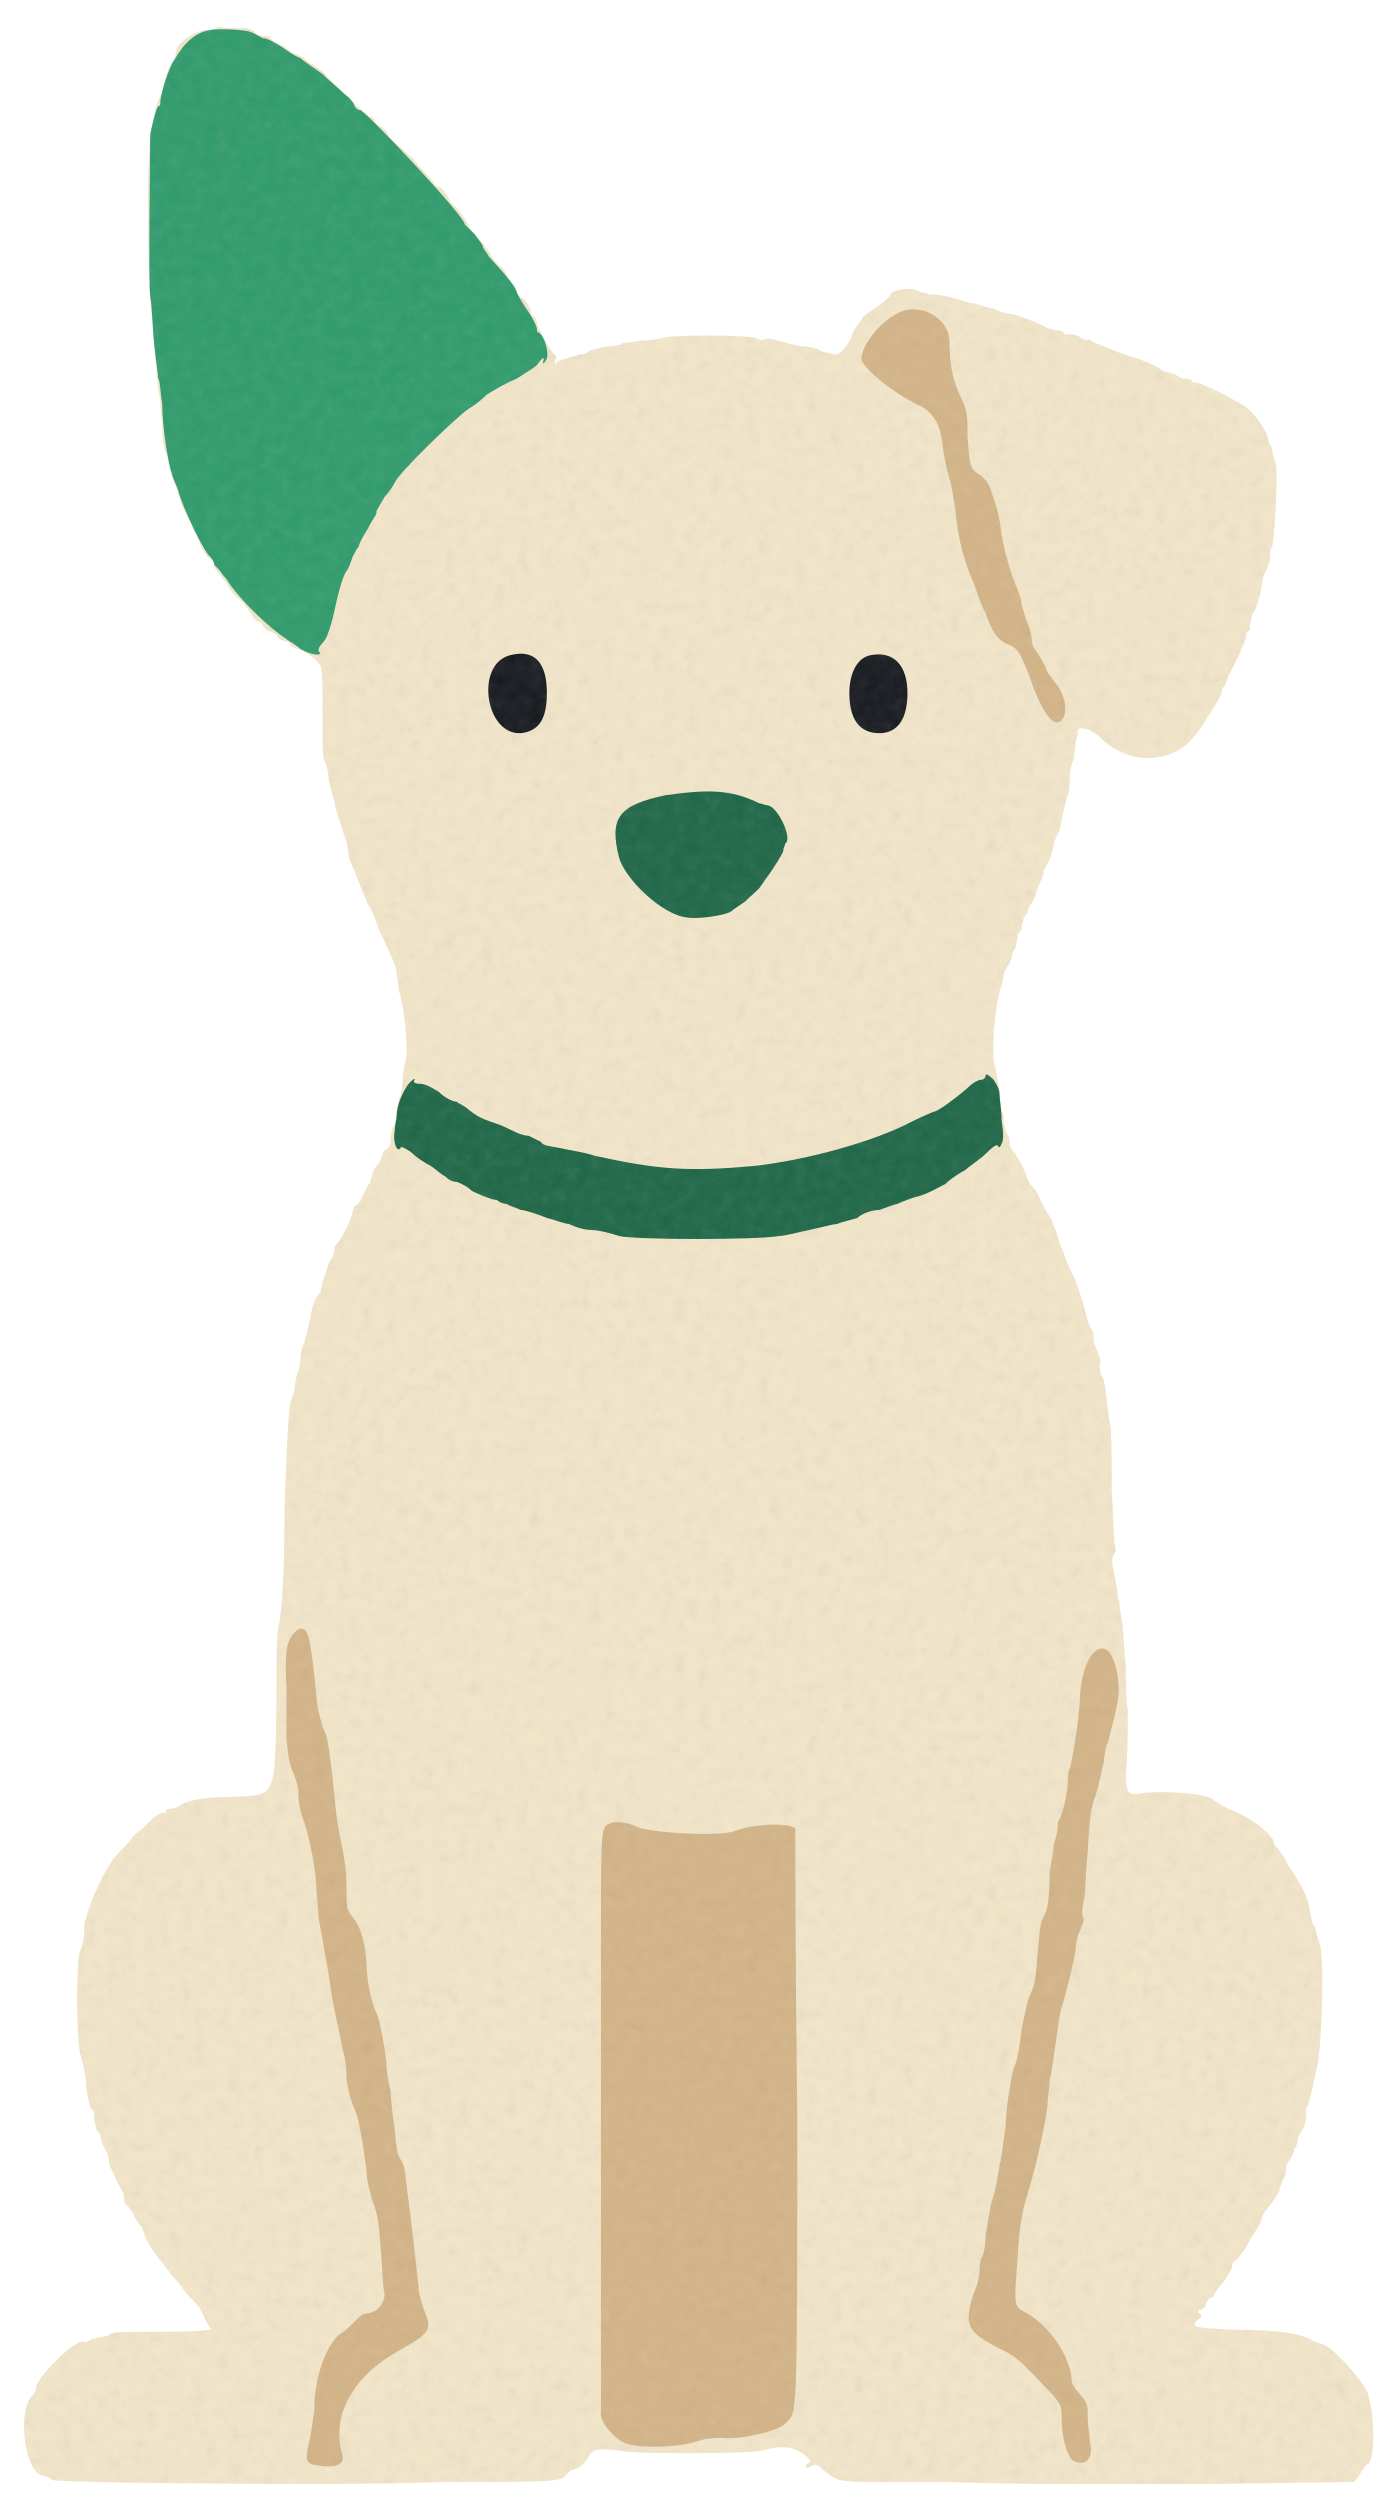
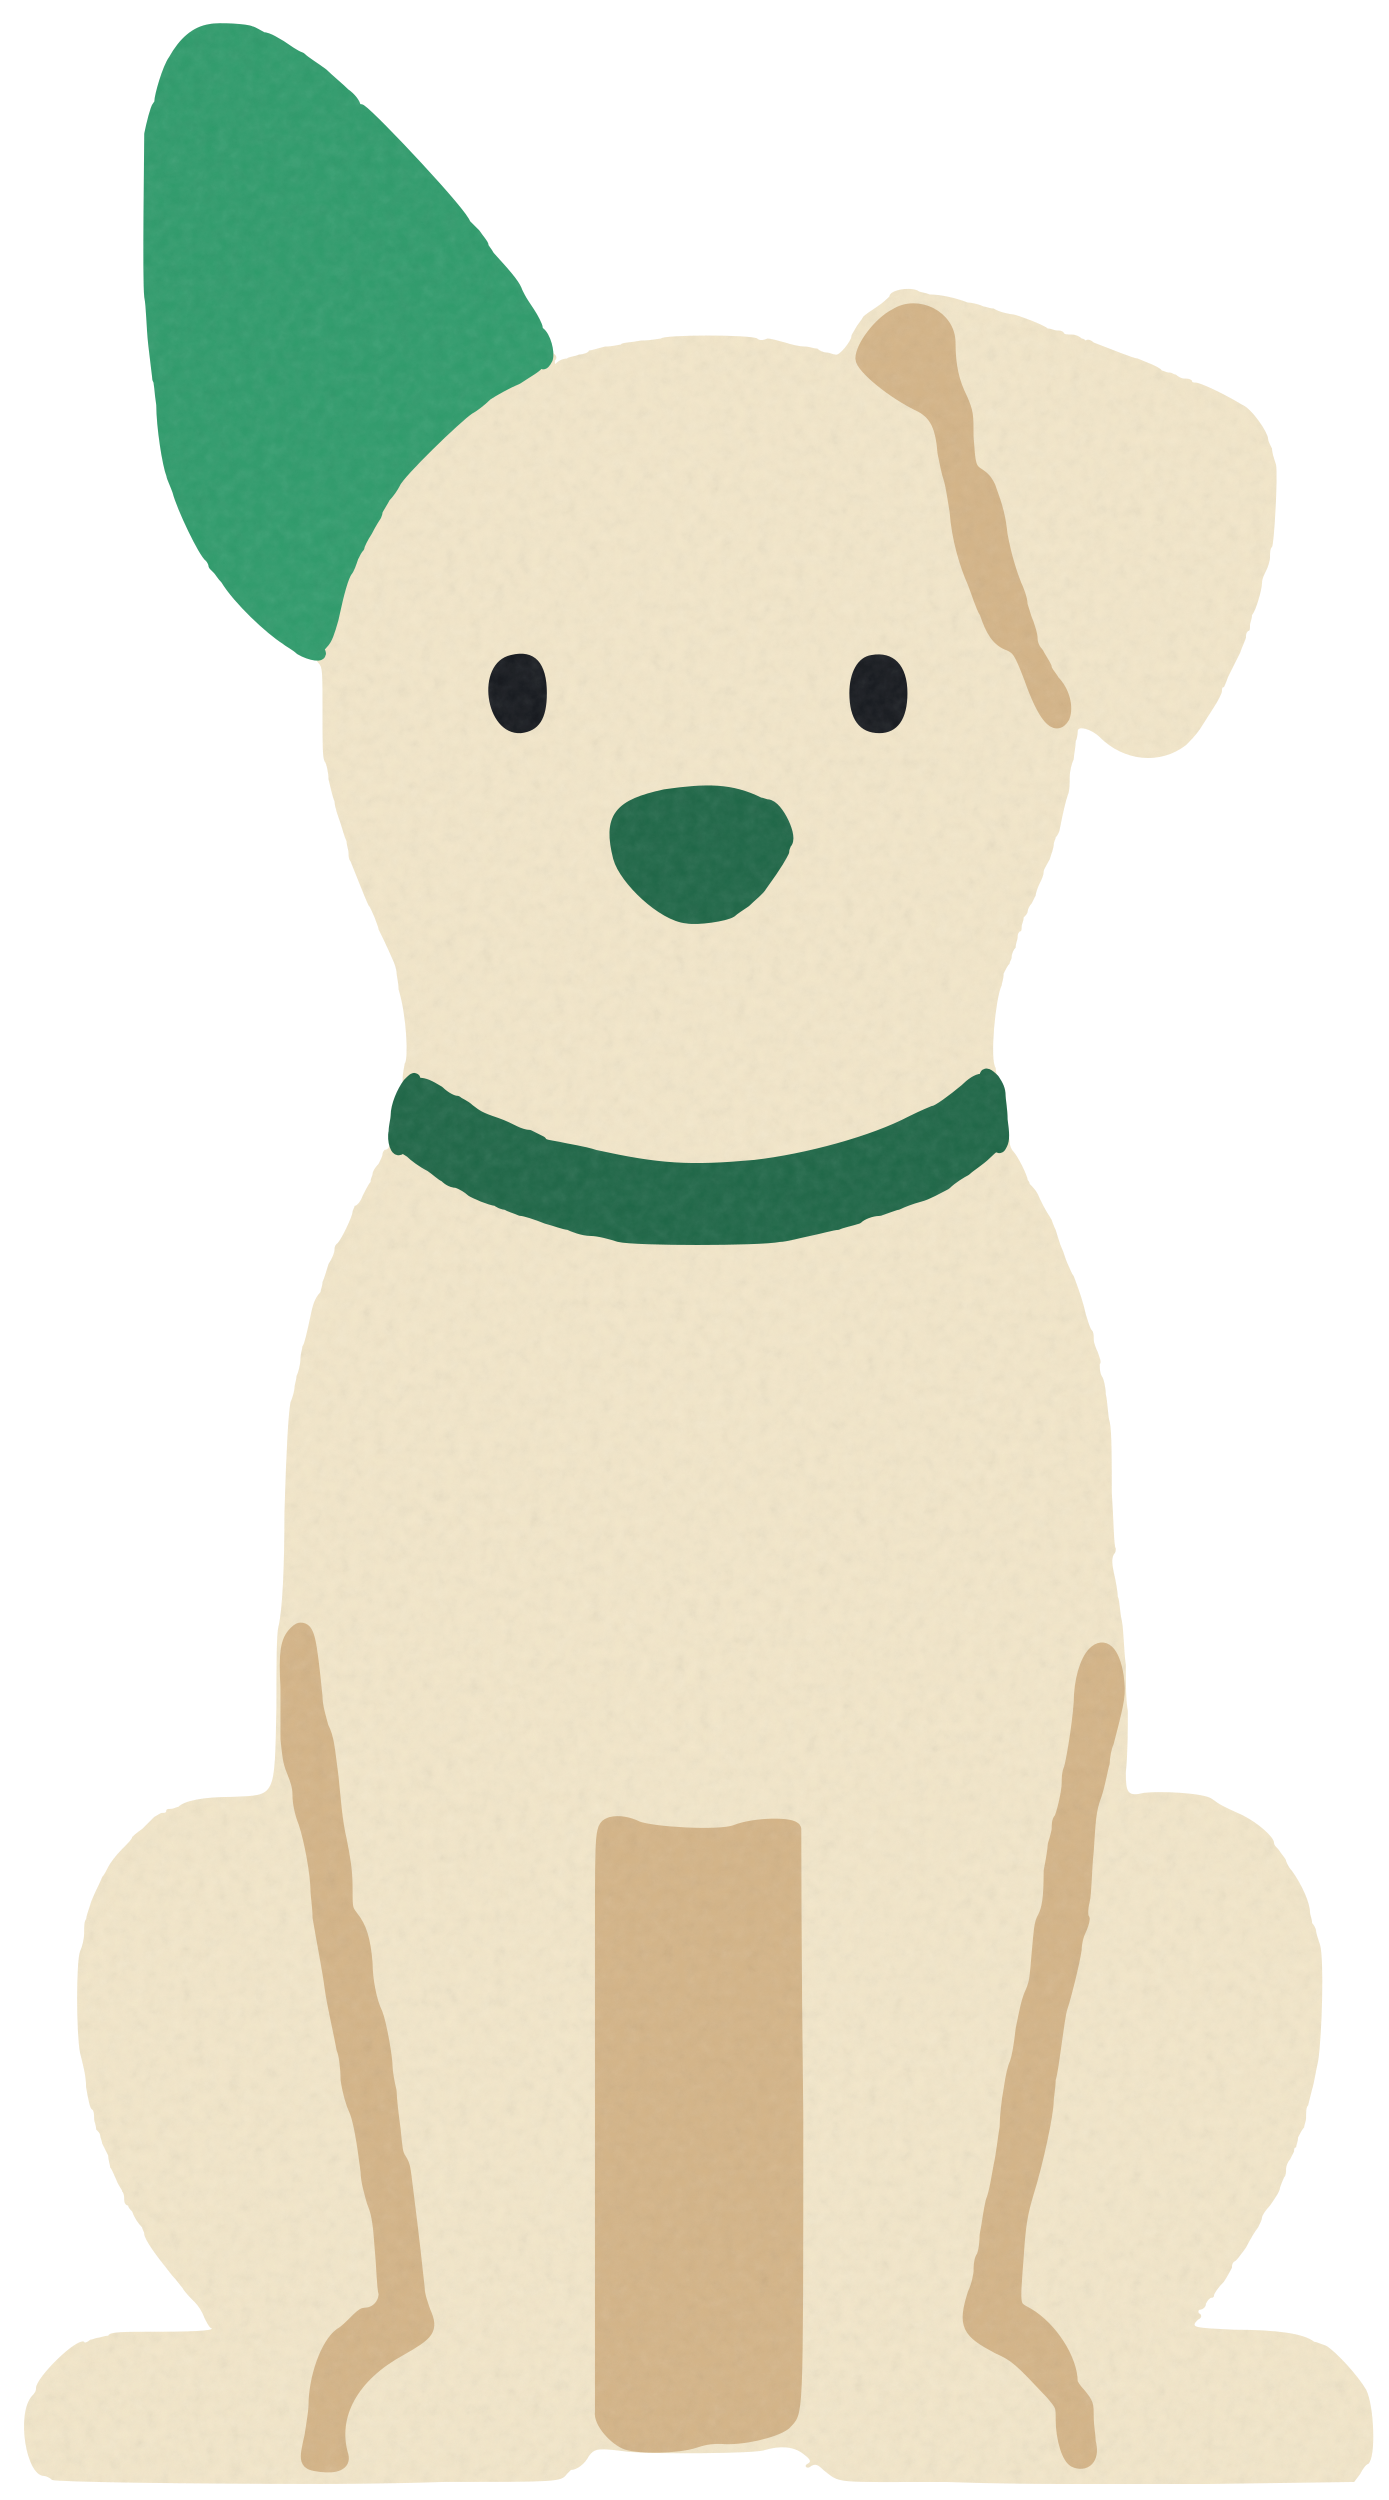
<svg xmlns="http://www.w3.org/2000/svg" viewBox="0 0 231 416" role="img" aria-hidden="true">
  <defs>
    <filter id="g-df">
      <feTurbulence type="fractalNoise" baseFrequency="0.5" numOctaves="4" result="n" />
      <feColorMatrix in="n" type="saturate" values="0" />
      <feComponentTransfer>
        <feFuncA type="linear" slope="0.18" />
      </feComponentTransfer>
      <feComposite in2="SourceGraphic" operator="in" />
    </filter>
    <g id="df">
      <path fill="#f2e6c9" transform="scale(0.333333) translate(0,1248) scale(1,-1)" d="M108 1234 c-1 -1 -3 -1 -5 -1 -5 0 -14 -6 -15 -10 0 -2 -1 -5 -2 -6 -1 -1 -2 -4 -3 -6 0 -2 -1 -4 -1 -4 0 -1 -1 -3 -1 -5 -1 -2 -2 -4 -2 -4 -1 -2 -3 -11 -4 -18 -2 -21 -1 -86 1 -90 0 -1 1 -9 1 -17 1 -9 2 -18 2 -20 1 -2 1 -9 2 -17 0 -7 1 -14 2 -14 0 -1 1 -3 1 -5 1 -4 2 -8 5 -15 0 -1 1 -3 1 -4 0 -1 1 -3 3 -7 1 -1 1 -2 2 -3 0 -1 1 -2 1 -3 1 -2 2 -4 5 -11 1 -2 3 -5 4 -5 1 -1 2 -2 2 -3 -1 0 1 -3 3 -5 2 -3 4 -5 4 -6 0 0 2 -3 4 -5 3 -2 6 -6 7 -8 1 -2 3 -4 3 -4 1 0 3 -1 3 -2 1 -2 3 -3 3 -3 1 0 3 -1 4 -2 1 -2 3 -3 4 -3 1 0 3 -1 3 -2 1 -1 3 -2 4 -2 1 0 8 -4 10 -7 2 -2 2 -4 2 -24 0 -17 0 -23 1 -25 1 -1 2 -6 2 -9 1 -4 2 -9 3 -11 0 -3 2 -8 3 -11 1 -3 2 -7 3 -9 0 -2 1 -4 1 -6 0 -1 0 -3 1 -4 0 0 2 -5 4 -10 2 -5 4 -10 5 -12 1 -1 2 -4 3 -6 1 -3 2 -5 2 -6 1 -2 4 -8 7 -15 1 -2 2 -5 2 -7 0 -1 1 -5 1 -8 4 -13 5 -35 3 -37 0 -1 -1 -4 -1 -8 0 -4 -1 -7 -1 -8 -1 0 -1 -4 -2 -8 0 -4 -1 -7 -2 -8 0 -1 -1 -3 -1 -5 0 -4 -1 -6 -3 -6 0 0 -1 -1 -1 -2 0 -1 -1 -3 -2 -5 -2 -2 -3 -4 -3 -5 0 -1 -1 -2 -1 -4 -1 -1 -3 -5 -4 -7 -1 -3 -3 -5 -4 -5 0 -1 -1 -2 -1 -3 0 -2 -6 -15 -8 -16 -1 -1 -1 -2 -1 -3 0 -1 -1 -4 -3 -7 -1 -3 -2 -7 -3 -9 0 -2 -1 -4 -1 -5 -3 -3 -4 -7 -5 -12 -2 -9 -3 -14 -4 -15 0 -1 -1 -4 -1 -6 0 -3 -1 -7 -2 -9 0 -2 -1 -4 -1 -6 0 -1 -1 -5 -2 -7 -1 -6 -2 -21 -3 -55 0 -27 -1 -49 -3 -57 -1 -4 -1 -19 -1 -40 -1 -46 0 -44 -22 -45 -15 0 -24 -2 -27 -5 -1 0 -2 -1 -4 -1 -1 0 -2 0 -2 -1 0 -1 -1 -1 -2 -1 -1 0 -2 -1 -4 -2 -1 -1 -4 -4 -6 -6 -3 -2 -5 -4 -5 -4 0 -1 -2 -3 -5 -6 -3 -3 -6 -7 -7 -9 -1 -2 -2 -4 -3 -5 -1 -3 -5 -10 -6 -14 -1 -3 -2 -6 -2 -7 -1 -1 -1 -4 -1 -7 0 -3 -1 -7 -2 -9 -2 -5 -2 -41 0 -51 1 -4 3 -11 3 -17 1 -6 2 -11 3 -11 1 -1 1 -3 1 -5 0 -1 1 -3 1 -5 1 -1 2 -2 2 -3 0 -1 1 -3 1 -4 1 -2 2 -4 3 -6 0 -2 1 -5 1 -6 1 -1 2 -4 3 -6 1 -3 3 -5 3 -6 1 -1 1 -3 1 -4 0 -2 1 -3 2 -3 0 -1 1 -2 2 -3 1 -3 3 -6 5 -8 0 -1 1 -2 1 -3 0 -3 6 -11 14 -21 2 -2 4 -5 5 -6 1 -2 4 -5 6 -7 2 -2 4 -5 5 -8 1 -2 2 -4 3 -5 3 -1 -3 -2 -25 -2 -20 0 -25 0 -26 -2 -2 0 -4 -1 -5 -1 -1 0 -3 -1 -4 -1 -1 -1 -3 -2 -3 -1 -4 2 -24 -18 -24 -23 0 -2 -1 -3 -2 -4 -8 -9 -3 -40 6 -40 1 0 3 -1 4 -2 2 -1 67 -2 134 -2 3 0 31 0 61 1 58 0 59 0 62 4 1 1 2 2 2 2 3 0 7 3 9 7 3 4 5 4 20 2 11 -1 64 -1 68 1 7 2 14 2 19 -2 4 -3 4 -4 2 -5 -2 -1 0 -3 2 -1 2 1 3 1 6 -2 9 -7 4 -6 61 -6 28 -1 53 -1 56 -1 2 0 37 0 76 0 l72 1 3 4 c1 2 3 5 4 5 4 3 3 29 -1 37 -4 7 -15 19 -20 22 -3 1 -5 2 -6 2 -5 4 -18 6 -40 6 -20 1 -22 1 -18 5 2 1 2 2 1 3 -1 0 -1 2 0 2 1 0 3 1 3 3 1 2 2 3 3 3 1 0 1 1 1 1 0 1 2 4 5 7 2 3 4 7 4 7 0 1 0 2 1 3 1 0 3 3 6 7 2 4 5 9 6 10 1 2 2 4 2 5 0 1 2 4 4 6 2 3 5 7 5 9 1 3 2 5 2 5 1 1 1 3 1 4 0 2 1 4 2 5 1 2 2 4 2 4 0 1 0 2 1 2 0 1 1 3 1 5 1 2 2 4 3 5 0 1 1 3 1 5 0 3 0 5 1 6 0 0 1 4 2 8 1 3 2 10 3 14 2 13 3 51 1 58 -1 3 -2 6 -2 7 0 1 -1 3 -2 4 0 2 -1 4 -1 5 0 5 -4 14 -9 21 -2 2 -3 5 -3 5 0 1 -2 3 -4 6 -1 1 -2 2 -2 3 0 3 -8 10 -16 14 -9 4 -11 5 -15 8 -4 3 -26 4 -34 3 -8 -2 -9 0 -9 10 1 10 1 21 1 31 -1 5 -1 15 -1 23 -1 7 -1 17 -2 22 -1 4 -1 10 -2 12 0 2 -1 8 -2 12 -1 5 -1 7 0 9 1 1 1 2 1 3 -1 1 -1 13 -2 28 0 15 0 31 -1 35 -1 3 -1 10 -2 14 0 3 -1 8 -2 9 -1 2 -1 4 -1 6 1 1 0 3 -1 6 -1 2 -2 5 -2 6 0 2 0 4 -1 5 -1 1 -2 5 -3 8 -1 5 -3 11 -6 19 -1 1 -2 4 -3 6 -1 2 -2 6 -3 8 -1 2 -2 6 -3 9 -1 2 -2 5 -2 5 -1 2 -3 4 -7 13 -1 2 -3 4 -4 5 0 1 -1 2 -1 2 0 2 -5 12 -7 14 -1 1 -2 3 -2 5 0 2 -1 4 -2 5 0 2 -1 4 -1 6 0 2 0 4 -1 4 0 1 -1 5 -1 10 -1 6 -2 11 -2 12 -3 4 0 35 3 41 0 1 1 3 1 6 1 2 2 4 3 5 0 1 1 2 1 3 0 2 1 4 2 5 0 2 1 4 1 5 0 1 0 2 1 3 1 0 1 1 1 2 0 2 1 3 1 5 1 1 2 2 2 3 0 1 1 3 2 4 1 2 2 4 2 4 0 1 1 4 2 6 1 2 2 4 2 6 0 1 2 4 3 6 1 3 2 6 2 7 0 2 1 3 1 4 1 1 2 3 2 4 2 10 3 14 4 17 1 2 1 6 1 9 0 3 1 7 2 9 0 2 1 6 1 9 1 2 1 5 1 5 0 3 7 1 11 -3 12 -12 30 -14 43 -4 2 2 5 5 7 8 2 3 5 8 7 11 2 3 4 7 4 8 0 1 0 2 1 2 0 0 1 2 2 5 1 2 4 8 6 12 1 3 3 7 3 8 0 1 0 2 1 3 1 0 1 1 1 3 0 1 1 3 1 5 2 2 5 13 5 16 0 2 1 4 2 6 1 2 2 5 2 7 0 2 0 4 1 5 1 1 3 35 2 41 -1 3 -2 6 -2 8 -1 2 -2 4 -2 5 0 3 -8 15 -13 17 -10 6 -21 11 -23 11 -1 0 -2 0 -2 1 -1 1 -2 1 -4 1 -1 0 -3 1 -4 2 -1 0 -2 1 -3 1 -2 0 -3 1 -4 1 -1 2 -10 5 -12 6 -2 0 -14 5 -22 8 -1 1 -3 2 -4 1 0 0 -1 1 -2 1 -1 1 -3 2 -5 2 -2 0 -4 0 -4 1 -1 1 -2 1 -3 1 -2 0 -3 1 -5 1 -2 2 -16 7 -17 7 -1 0 -7 1 -10 3 -2 0 -4 1 -5 1 -2 1 -6 2 -8 2 -5 2 -13 4 -19 4 -2 1 -5 1 -6 2 -5 2 -14 0 -14 -3 -1 -1 -3 -3 -6 -5 -3 -2 -6 -4 -7 -5 -1 -2 -3 -4 -4 -6 -1 -2 -2 -3 -2 -4 0 -2 -6 -10 -8 -9 -1 0 -3 1 -4 1 -2 0 -4 1 -5 2 -2 0 -4 1 -6 1 -3 0 -7 1 -10 2 -4 1 -7 2 -9 2 -2 -1 -4 -1 -5 0 -3 2 -47 2 -48 0 -1 0 -5 -1 -10 -1 -5 -1 -10 -1 -10 -2 -1 0 -4 -1 -8 -1 -4 -1 -7 -2 -8 -2 0 -1 -3 -2 -5 -2 -2 -1 -5 -1 -6 -2 -2 0 -4 -1 -5 -2 -1 -1 -1 -1 -1 1 1 1 1 2 0 3 -2 1 -9 14 -9 16 0 1 -1 2 -1 3 -1 0 -2 1 -2 2 0 2 -3 7 -4 7 -1 0 -2 1 -3 3 0 2 -1 4 -3 5 -1 1 -2 3 -2 3 0 1 -1 3 -3 5 -2 1 -4 4 -5 6 -1 2 -4 6 -7 9 -2 2 -4 4 -4 5 0 1 -5 9 -9 12 -1 2 -2 4 -3 5 -1 2 -3 3 -4 3 0 0 -1 0 -1 1 0 0 -2 3 -5 6 -3 3 -6 7 -7 8 -2 1 -4 4 -6 5 -1 1 -4 4 -5 5 0 2 -3 4 -4 5 -2 0 -3 2 -3 3 0 0 -1 2 -3 2 -1 1 -6 5 -10 9 -4 4 -9 9 -11 11 -1 2 -4 4 -6 5 -1 1 -4 2 -5 4 -2 1 -4 2 -4 2 -1 0 -3 1 -5 3 -2 1 -5 3 -6 3 -1 1 -2 2 -2 2 0 1 -2 1 -3 1 -3 0 -4 1 -5 2 -1 1 -2 2 -6 2 -2 0 -6 0 -9 0 -2 1 -4 1 -4 0z" />
-       <path fill="#d4b487" transform="scale(0.333333) translate(0,1248) scale(1,-1)" d="M447 1091 c-8 -4 -17 -16 -17 -22 0 -4 15 -17 30 -24 7 -4 10 -10 11 -23 1 -5 2 -10 3 -13 1 -3 2 -10 3 -16 1 -14 5 -27 9 -36 2 -5 4 -12 6 -15 3 -9 6 -14 12 -16 4 -2 5 -3 10 -16 7 -20 13 -27 17 -20 2 5 0 13 -5 18 -1 2 -4 5 -4 7 -1 2 -3 5 -4 7 -2 2 -3 5 -3 7 0 2 -1 5 -2 8 -1 2 -2 6 -3 9 0 3 -2 8 -3 10 -2 5 -5 14 -7 25 -1 9 -2 13 -6 24 -1 2 -2 4 -5 6 -5 3 -5 5 -6 19 0 11 0 12 -3 19 -4 8 -6 16 -6 28 0 13 -16 21 -27 14z M147 433 c-4 -4 -5 -10 -4 -27 0 -8 0 -20 0 -26 1 -9 1 -11 3 -16 2 -5 3 -8 3 -12 0 -4 1 -9 3 -14 3 -9 6 -26 6 -34 0 -2 1 -8 1 -13 2 -12 5 -27 6 -35 1 -8 5 -25 6 -31 1 -2 2 -9 2 -15 1 -7 3 -13 4 -15 2 -4 4 -15 6 -31 0 -5 2 -11 3 -15 2 -5 3 -8 4 -23 1 -10 1 -20 2 -23 0 -5 -4 -10 -10 -10 -1 0 -3 -2 -5 -4 -2 -2 -5 -5 -7 -6 -7 -5 -13 -22 -13 -36 0 -2 -1 -9 -2 -15 -3 -13 -3 -14 5 -15 8 -1 12 1 11 5 -6 20 5 40 29 53 14 8 16 10 12 19 -1 3 -3 8 -3 12 -3 28 -5 43 -6 51 -1 8 -1 10 -3 13 -2 3 -2 5 -3 15 -1 7 -2 16 -2 19 -1 4 -2 10 -2 12 0 5 -3 22 -5 27 -3 6 -5 17 -5 25 -1 12 -3 18 -7 23 -3 4 -3 4 -3 15 0 8 -1 14 -3 24 -2 8 -3 21 -4 31 -2 15 -2 19 -5 25 -1 4 -3 10 -3 15 -3 30 -4 34 -8 34 -1 0 -2 -1 -3 -2z M546 423 c-4 -4 -7 -14 -7 -25 -1 -13 -4 -30 -5 -33 -1 -2 -1 -5 -1 -7 0 -5 -3 -17 -4 -18 -1 -1 -1 -3 -1 -5 0 -1 -1 -5 -2 -8 0 -2 -1 -8 -2 -13 0 -14 -1 -19 -3 -23 -2 -3 -2 -8 -3 -18 -1 -12 -1 -14 -3 -19 -2 -4 -3 -9 -5 -19 -1 -9 -2 -14 -3 -17 -1 -2 -2 -6 -3 -13 -1 -5 -2 -14 -2 -19 -1 -6 -2 -15 -3 -19 -1 -5 -2 -13 -4 -18 -1 -4 -2 -12 -3 -17 0 -5 -1 -10 -2 -11 -1 -2 -1 -5 -1 -7 0 -1 -1 -7 -3 -11 -5 -16 -3 -19 12 -27 9 -4 11 -6 27 -23 5 -6 5 -6 5 -13 0 -9 3 -20 7 -21 6 -2 9 3 7 10 0 3 -1 8 -1 12 0 7 0 7 -4 12 -2 2 -4 5 -4 6 0 11 -10 27 -22 34 -7 4 -7 2 -5 28 1 16 2 22 5 32 5 16 10 40 10 46 0 2 1 7 1 11 1 3 2 11 3 18 1 7 2 15 3 18 2 6 6 22 7 29 0 3 1 7 2 9 1 2 2 5 2 6 -1 1 -1 5 0 9 1 4 1 16 2 25 1 15 1 20 4 28 2 6 3 13 4 16 0 3 1 8 2 10 6 23 6 24 5 33 -2 13 -7 17 -12 12z M305 338 c-5 -2 -5 -1 -5 -54 0 -90 0 -235 0 -240 -1 -5 7 -14 13 -16 6 -2 25 -2 34 1 6 2 9 2 13 2 10 -1 27 3 32 7 6 7 6 -4 6 154 -1 78 -1 143 -1 143 -1 3 -20 3 -30 -1 -8 -3 -42 -1 -49 2 -4 2 -9 3 -13 2z" />
-       <path fill="#2e9b6b" transform="scale(0.333333) translate(0,1248) scale(1,-1)" d="M105 1233 c-7 -1 -13 -6 -18 -15 -3 -4 -7 -18 -7 -21 0 -1 0 -2 -1 -2 -1 -1 -3 -9 -4 -14 0 -9 -1 -73 0 -81 1 -5 1 -15 2 -24 1 -9 2 -16 2 -17 1 -1 1 -7 2 -13 0 -11 3 -30 5 -35 0 -1 2 -5 3 -8 2 -8 13 -31 16 -33 1 -1 2 -3 2 -4 0 0 1 -1 2 -2 1 -1 2 -3 4 -5 6 -10 22 -25 30 -30 1 -1 5 -3 7 -5 5 -3 12 -4 9 -1 0 1 0 2 2 4 2 2 3 5 5 12 3 14 5 21 7 24 1 1 2 4 3 7 1 2 2 4 3 5 0 1 2 5 4 8 2 4 4 7 4 7 0 0 1 1 1 3 1 2 3 5 4 7 2 2 4 5 5 7 2 5 31 33 37 37 2 1 6 4 9 7 3 2 10 6 15 8 6 4 10 6 11 8 2 3 3 3 2 0 0 -1 1 0 2 2 1 3 -1 11 -4 13 -1 0 -1 1 -1 2 0 1 -2 5 -4 8 -4 6 -4 6 -6 10 -1 3 -3 6 -14 18 -1 2 -3 4 -3 5 0 1 -2 3 -4 6 -3 3 -5 5 -5 5 0 4 -46 53 -52 57 -2 0 -3 2 -3 2 0 1 -2 4 -5 6 -3 3 -8 7 -11 10 -4 3 -9 6 -11 8 -3 1 -7 4 -10 6 -2 1 -6 4 -9 4 -2 1 -5 3 -6 3 -1 1 -16 2 -20 1z" />
-       <path fill="#1d6646" transform="scale(0.333333) translate(0,1248) scale(1,-1)" d="M332 851 c-23 -5 -28 -11 -23 -31 3 -11 22 -29 34 -30 5 -1 19 1 22 3 1 1 4 3 7 5 3 3 7 6 8 8 8 11 10 15 11 17 0 2 1 3 1 4 4 2 -4 19 -9 19 -1 0 -3 1 -4 1 -14 7 -26 7 -47 4z M492 711 c0 -1 -1 -2 -2 -2 -2 0 -5 -2 -8 -5 -6 -5 -14 -11 -16 -11 0 0 -5 -2 -11 -5 -19 -10 -52 -19 -78 -22 -33 -3 -48 -2 -80 5 -6 2 -14 3 -18 4 -5 1 -8 1 -9 3 -2 1 -4 2 -6 3 -2 0 -5 1 -7 2 -2 1 -6 3 -9 4 -9 3 -10 4 -14 7 -2 2 -5 3 -6 4 -2 0 -6 2 -9 5 -5 3 -7 4 -10 4 -2 0 -3 1 -2 2 0 1 -1 0 -3 -2 -3 -4 -6 -11 -6 -16 0 -2 -1 -5 -1 -8 -1 -4 1 -11 3 -8 0 1 2 0 5 -2 2 -2 6 -5 10 -7 3 -2 6 -5 7 -5 1 -1 3 -3 6 -3 3 -1 6 -3 7 -4 1 -1 4 -2 6 -3 3 -1 5 -2 7 -2 1 -1 3 -2 5 -2 1 -1 5 -2 7 -3 2 0 8 -2 13 -4 4 -1 9 -3 11 -3 2 -1 7 -3 11 -3 4 0 11 -2 14 -3 8 -2 70 -2 80 0 3 0 10 2 15 3 5 1 12 3 14 3 2 1 7 2 10 3 2 2 7 4 11 4 3 1 8 3 9 3 2 1 7 3 11 4 4 1 9 4 13 6 3 3 8 6 10 7 2 2 7 5 10 8 4 4 6 5 6 4 1 -1 1 -1 2 1 1 2 1 5 0 12 0 5 -1 10 -1 12 0 3 -1 5 -3 8 -3 3 -4 3 -4 2z" />
+       <path fill="#d4b487" stroke="#d4b487" stroke-width="6" stroke-linejoin="round" transform="scale(0.333333) translate(0,1248) scale(1,-1)" d="M447 1091 c-8 -4 -17 -16 -17 -22 0 -4 15 -17 30 -24 7 -4 10 -10 11 -23 1 -5 2 -10 3 -13 1 -3 2 -10 3 -16 1 -14 5 -27 9 -36 2 -5 4 -12 6 -15 3 -9 6 -14 12 -16 4 -2 5 -3 10 -16 7 -20 13 -27 17 -20 2 5 0 13 -5 18 -1 2 -4 5 -4 7 -1 2 -3 5 -4 7 -2 2 -3 5 -3 7 0 2 -1 5 -2 8 -1 2 -2 6 -3 9 0 3 -2 8 -3 10 -2 5 -5 14 -7 25 -1 9 -2 13 -6 24 -1 2 -2 4 -5 6 -5 3 -5 5 -6 19 0 11 0 12 -3 19 -4 8 -6 16 -6 28 0 13 -16 21 -27 14z M147 433 c-4 -4 -5 -10 -4 -27 0 -8 0 -20 0 -26 1 -9 1 -11 3 -16 2 -5 3 -8 3 -12 0 -4 1 -9 3 -14 3 -9 6 -26 6 -34 0 -2 1 -8 1 -13 2 -12 5 -27 6 -35 1 -8 5 -25 6 -31 1 -2 2 -9 2 -15 1 -7 3 -13 4 -15 2 -4 4 -15 6 -31 0 -5 2 -11 3 -15 2 -5 3 -8 4 -23 1 -10 1 -20 2 -23 0 -5 -4 -10 -10 -10 -1 0 -3 -2 -5 -4 -2 -2 -5 -5 -7 -6 -7 -5 -13 -22 -13 -36 0 -2 -1 -9 -2 -15 -3 -13 -3 -14 5 -15 8 -1 12 1 11 5 -6 20 5 40 29 53 14 8 16 10 12 19 -1 3 -3 8 -3 12 -3 28 -5 43 -6 51 -1 8 -1 10 -3 13 -2 3 -2 5 -3 15 -1 7 -2 16 -2 19 -1 4 -2 10 -2 12 0 5 -3 22 -5 27 -3 6 -5 17 -5 25 -1 12 -3 18 -7 23 -3 4 -3 4 -3 15 0 8 -1 14 -3 24 -2 8 -3 21 -4 31 -2 15 -2 19 -5 25 -1 4 -3 10 -3 15 -3 30 -4 34 -8 34 -1 0 -2 -1 -3 -2z M546 423 c-4 -4 -7 -14 -7 -25 -1 -13 -4 -30 -5 -33 -1 -2 -1 -5 -1 -7 0 -5 -3 -17 -4 -18 -1 -1 -1 -3 -1 -5 0 -1 -1 -5 -2 -8 0 -2 -1 -8 -2 -13 0 -14 -1 -19 -3 -23 -2 -3 -2 -8 -3 -18 -1 -12 -1 -14 -3 -19 -2 -4 -3 -9 -5 -19 -1 -9 -2 -14 -3 -17 -1 -2 -2 -6 -3 -13 -1 -5 -2 -14 -2 -19 -1 -6 -2 -15 -3 -19 -1 -5 -2 -13 -4 -18 -1 -4 -2 -12 -3 -17 0 -5 -1 -10 -2 -11 -1 -2 -1 -5 -1 -7 0 -1 -1 -7 -3 -11 -5 -16 -3 -19 12 -27 9 -4 11 -6 27 -23 5 -6 5 -6 5 -13 0 -9 3 -20 7 -21 6 -2 9 3 7 10 0 3 -1 8 -1 12 0 7 0 7 -4 12 -2 2 -4 5 -4 6 0 11 -10 27 -22 34 -7 4 -7 2 -5 28 1 16 2 22 5 32 5 16 10 40 10 46 0 2 1 7 1 11 1 3 2 11 3 18 1 7 2 15 3 18 2 6 6 22 7 29 0 3 1 7 2 9 1 2 2 5 2 6 -1 1 -1 5 0 9 1 4 1 16 2 25 1 15 1 20 4 28 2 6 3 13 4 16 0 3 1 8 2 10 6 23 6 24 5 33 -2 13 -7 17 -12 12z M305 338 c-5 -2 -5 -1 -5 -54 0 -90 0 -235 0 -240 -1 -5 7 -14 13 -16 6 -2 25 -2 34 1 6 2 9 2 13 2 10 -1 27 3 32 7 6 7 6 -4 6 154 -1 78 -1 143 -1 143 -1 3 -20 3 -30 -1 -8 -3 -42 -1 -49 2 -4 2 -9 3 -13 2z" />
+       <path fill="#2e9b6b" stroke="#2e9b6b" stroke-width="6" stroke-linejoin="round" transform="scale(0.333333) translate(0,1248) scale(1,-1)" d="M105 1233 c-7 -1 -13 -6 -18 -15 -3 -4 -7 -18 -7 -21 0 -1 0 -2 -1 -2 -1 -1 -3 -9 -4 -14 0 -9 -1 -73 0 -81 1 -5 1 -15 2 -24 1 -9 2 -16 2 -17 1 -1 1 -7 2 -13 0 -11 3 -30 5 -35 0 -1 2 -5 3 -8 2 -8 13 -31 16 -33 1 -1 2 -3 2 -4 0 0 1 -1 2 -2 1 -1 2 -3 4 -5 6 -10 22 -25 30 -30 1 -1 5 -3 7 -5 5 -3 12 -4 9 -1 0 1 0 2 2 4 2 2 3 5 5 12 3 14 5 21 7 24 1 1 2 4 3 7 1 2 2 4 3 5 0 1 2 5 4 8 2 4 4 7 4 7 0 0 1 1 1 3 1 2 3 5 4 7 2 2 4 5 5 7 2 5 31 33 37 37 2 1 6 4 9 7 3 2 10 6 15 8 6 4 10 6 11 8 2 3 3 3 2 0 0 -1 1 0 2 2 1 3 -1 11 -4 13 -1 0 -1 1 -1 2 0 1 -2 5 -4 8 -4 6 -4 6 -6 10 -1 3 -3 6 -14 18 -1 2 -3 4 -3 5 0 1 -2 3 -4 6 -3 3 -5 5 -5 5 0 4 -46 53 -52 57 -2 0 -3 2 -3 2 0 1 -2 4 -5 6 -3 3 -8 7 -11 10 -4 3 -9 6 -11 8 -3 1 -7 4 -10 6 -2 1 -6 4 -9 4 -2 1 -5 3 -6 3 -1 1 -16 2 -20 1z" />
+       <path fill="#1d6646" stroke="#1d6646" stroke-width="6" stroke-linejoin="round" transform="scale(0.333333) translate(0,1248) scale(1,-1)" d="M332 851 c-23 -5 -28 -11 -23 -31 3 -11 22 -29 34 -30 5 -1 19 1 22 3 1 1 4 3 7 5 3 3 7 6 8 8 8 11 10 15 11 17 0 2 1 3 1 4 4 2 -4 19 -9 19 -1 0 -3 1 -4 1 -14 7 -26 7 -47 4z M492 711 c0 -1 -1 -2 -2 -2 -2 0 -5 -2 -8 -5 -6 -5 -14 -11 -16 -11 0 0 -5 -2 -11 -5 -19 -10 -52 -19 -78 -22 -33 -3 -48 -2 -80 5 -6 2 -14 3 -18 4 -5 1 -8 1 -9 3 -2 1 -4 2 -6 3 -2 0 -5 1 -7 2 -2 1 -6 3 -9 4 -9 3 -10 4 -14 7 -2 2 -5 3 -6 4 -2 0 -6 2 -9 5 -5 3 -7 4 -10 4 -2 0 -3 1 -2 2 0 1 -1 0 -3 -2 -3 -4 -6 -11 -6 -16 0 -2 -1 -5 -1 -8 -1 -4 1 -11 3 -8 0 1 2 0 5 -2 2 -2 6 -5 10 -7 3 -2 6 -5 7 -5 1 -1 3 -3 6 -3 3 -1 6 -3 7 -4 1 -1 4 -2 6 -3 3 -1 5 -2 7 -2 1 -1 3 -2 5 -2 1 -1 5 -2 7 -3 2 0 8 -2 13 -4 4 -1 9 -3 11 -3 2 -1 7 -3 11 -3 4 0 11 -2 14 -3 8 -2 70 -2 80 0 3 0 10 2 15 3 5 1 12 3 14 3 2 1 7 2 10 3 2 2 7 4 11 4 3 1 8 3 9 3 2 1 7 3 11 4 4 1 9 4 13 6 3 3 8 6 10 7 2 2 7 5 10 8 4 4 6 5 6 4 1 -1 1 -1 2 1 1 2 1 5 0 12 0 5 -1 10 -1 12 0 3 -1 5 -3 8 -3 3 -4 3 -4 2z" />
      <path fill="#15181d" transform="scale(0.333333) translate(0,1248) scale(1,-1)" d="M255 921 c-18 -4 -13 -40 5 -39 9 1 13 7 13 20 0 15 -6 22 -18 19z M435 921 c-7 -1 -11 -9 -11 -19 0 -13 5 -20 15 -20 9 0 14 7 14 20 0 14 -7 21 -18 19z" />
    </g>
  </defs>
  <use href="#df" />
  <use href="#df" filter="url(#g-df)" opacity="0.7" />
</svg>
